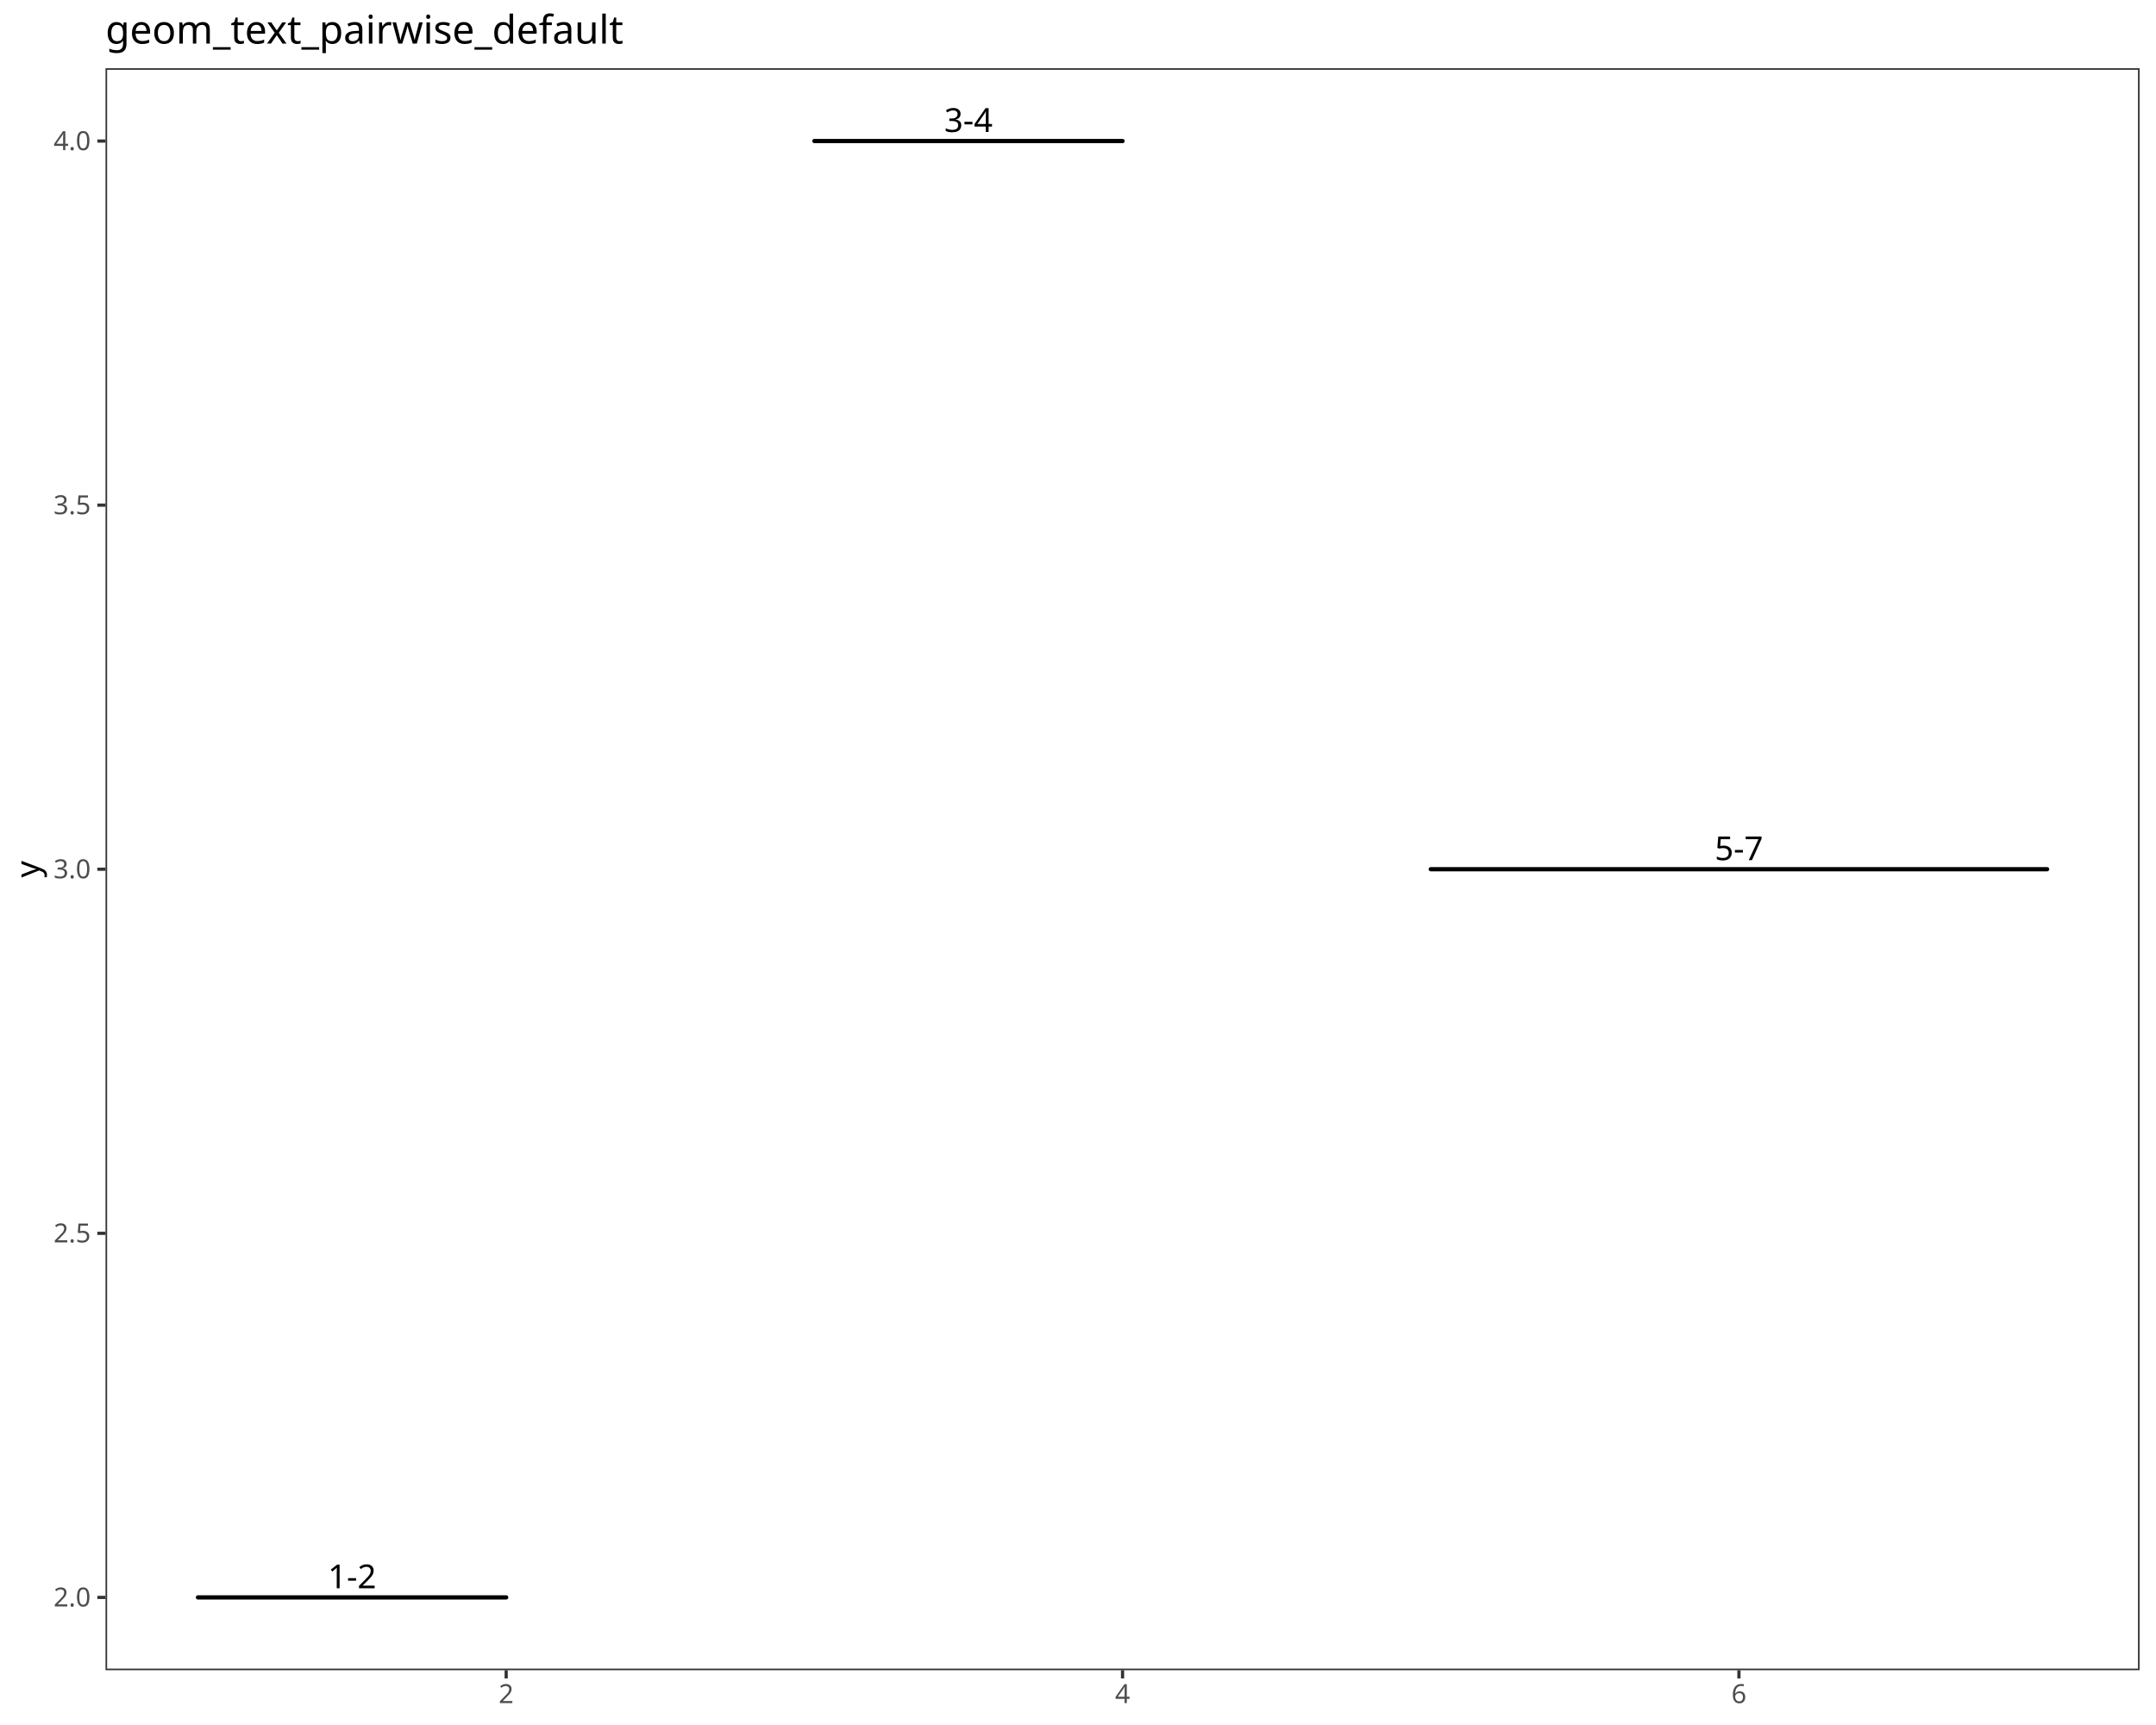
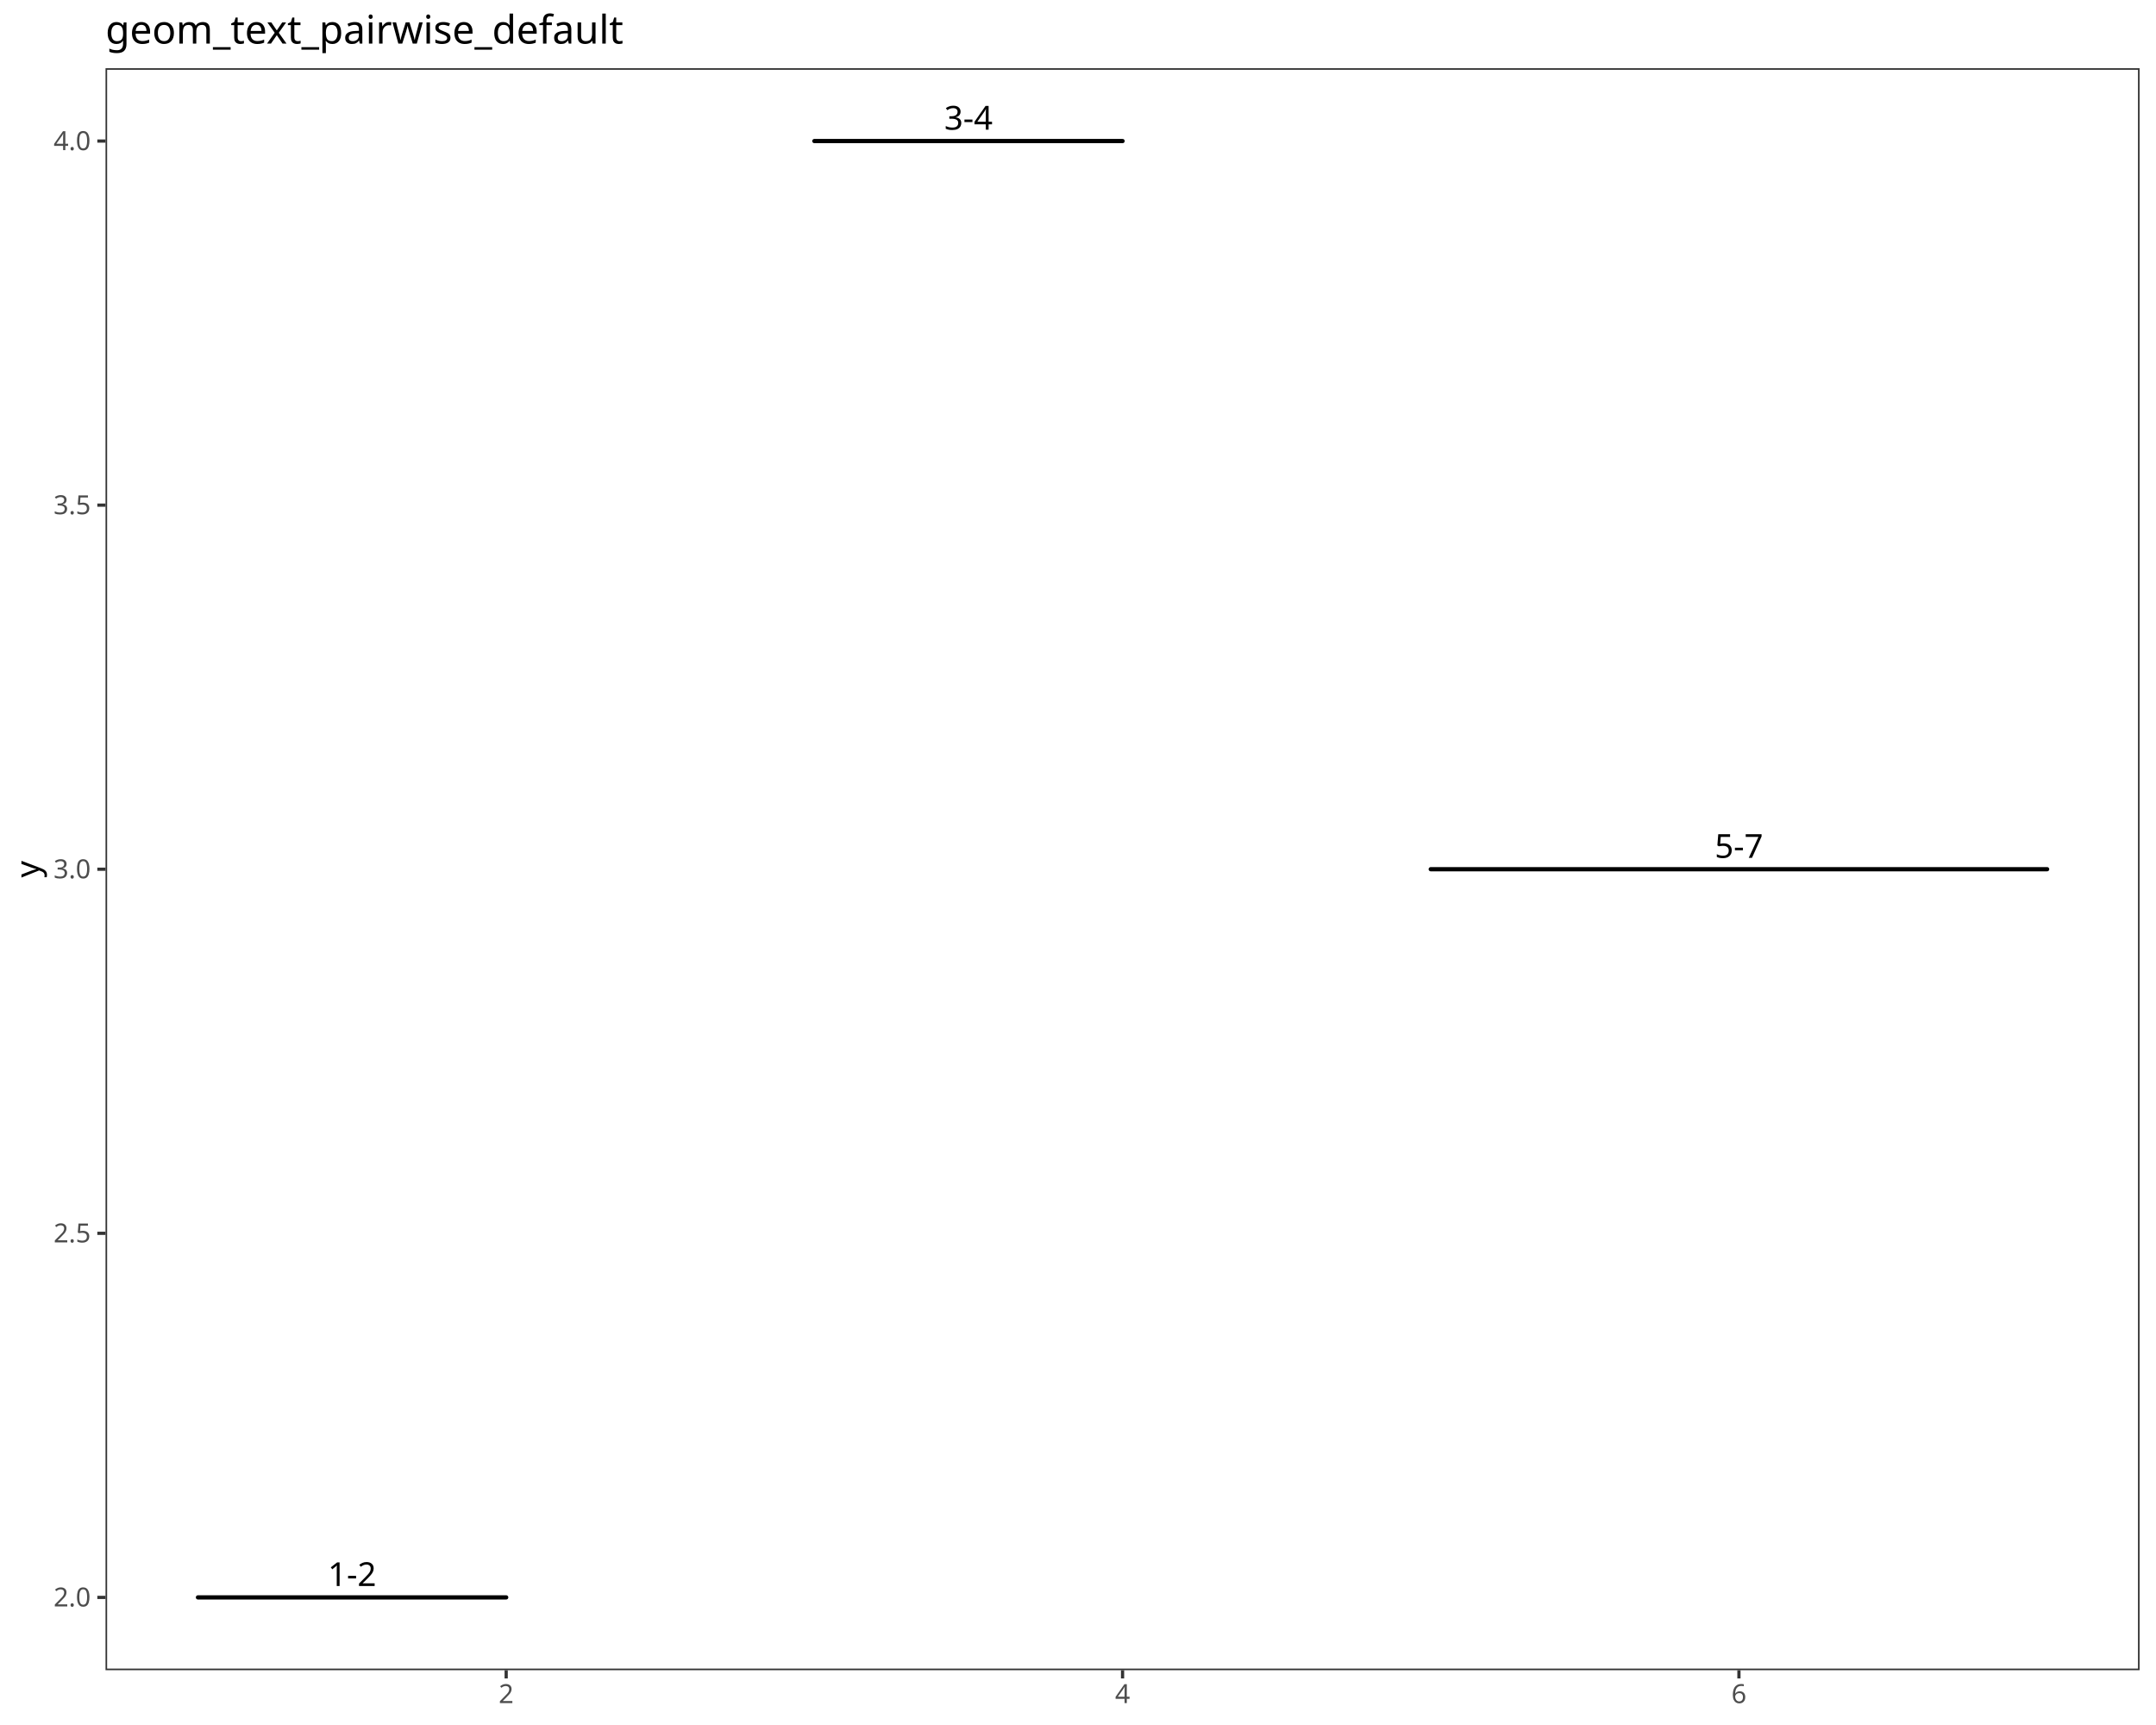
<svg xmlns="http://www.w3.org/2000/svg" class="svglite" data-engine-version="2.0" width="720.00pt" height="576.00pt" viewBox="0 0 720.00 576.00">
  <defs>
    <style type="text/css">
    .svglite line, .svglite polyline, .svglite polygon, .svglite path, .svglite rect, .svglite circle {
      fill: none;
      stroke: #000000;
      stroke-linecap: round;
      stroke-linejoin: round;
      stroke-miterlimit: 10.00;
    }
  </style>
  </defs>
  <rect width="100%" height="100%" style="stroke: none; fill: #FFFFFF;" />
  <defs>
    <clipPath id="cpMC4wMHw3MjAuMDB8MC4wMHw1NzYuMDA=">
      <rect x="0.00" y="0.00" width="720.00" height="576.00" />
    </clipPath>
  </defs>
  <g clip-path="url(#cpMC4wMHw3MjAuMDB8MC4wMHw1NzYuMDA=)">
    <rect x="0.00" y="0.00" width="720.00" height="576.00" style="stroke-width: 1.07; stroke: #FFFFFF; fill: #FFFFFF;" />
  </g>
  <defs>
    <clipPath id="cpMzUuMjR8NzE0LjUyfDIyLjc4fDU1Ny43MQ==">
      <rect x="35.24" y="22.78" width="679.28" height="534.92" />
    </clipPath>
  </defs>
  <g clip-path="url(#cpMzUuMjR8NzE0LjUyfDIyLjc4fDU1Ny43MQ==)">
    <rect x="35.24" y="22.78" width="679.28" height="534.92" style="stroke-width: 1.07; stroke: none; fill: #FFFFFF;" />
    <line x1="66.11" y1="533.39" x2="169.04" y2="533.39" style="stroke-width: 1.42;" />
-     <text x="117.58" y="530.35" text-anchor="middle" style="font-size: 11.04px; font-family: sans;" textLength="15.96px" lengthAdjust="spacingAndGlyphs">1-2</text>
+     <text x="117.58" y="529.59" text-anchor="middle" style="font-size: 11.04px; font-family: sans;" textLength="15.96px" lengthAdjust="spacingAndGlyphs">1-2</text>
    <line x1="271.96" y1="47.10" x2="374.88" y2="47.10" style="stroke-width: 1.42;" />
-     <text x="323.42" y="44.06" text-anchor="middle" style="font-size: 11.04px; font-family: sans;" textLength="15.96px" lengthAdjust="spacingAndGlyphs">3-4</text>
+     <text x="323.42" y="43.30" text-anchor="middle" style="font-size: 11.04px; font-family: sans;" textLength="15.96px" lengthAdjust="spacingAndGlyphs">3-4</text>
    <line x1="477.80" y1="290.24" x2="683.64" y2="290.24" style="stroke-width: 1.42;" />
-     <text x="580.72" y="287.21" text-anchor="middle" style="font-size: 11.04px; font-family: sans;" textLength="15.96px" lengthAdjust="spacingAndGlyphs">5-7</text>
+     <text x="580.72" y="286.45" text-anchor="middle" style="font-size: 11.04px; font-family: sans;" textLength="15.96px" lengthAdjust="spacingAndGlyphs">5-7</text>
    <rect x="35.24" y="22.78" width="679.28" height="534.92" style="stroke-width: 1.07; stroke: #333333;" />
  </g>
  <g clip-path="url(#cpMC4wMHw3MjAuMDB8MC4wMHw1NzYuMDA=)">
    <text x="30.31" y="536.42" text-anchor="end" style="font-size: 8.80px; fill: #4D4D4D; font-family: sans;" textLength="12.23px" lengthAdjust="spacingAndGlyphs">2.0</text>
    <text x="30.31" y="414.85" text-anchor="end" style="font-size: 8.80px; fill: #4D4D4D; font-family: sans;" textLength="12.23px" lengthAdjust="spacingAndGlyphs">2.5</text>
    <text x="30.31" y="293.27" text-anchor="end" style="font-size: 8.80px; fill: #4D4D4D; font-family: sans;" textLength="12.23px" lengthAdjust="spacingAndGlyphs">3.0</text>
    <text x="30.31" y="171.70" text-anchor="end" style="font-size: 8.80px; fill: #4D4D4D; font-family: sans;" textLength="12.23px" lengthAdjust="spacingAndGlyphs">3.5</text>
    <text x="30.31" y="50.13" text-anchor="end" style="font-size: 8.80px; fill: #4D4D4D; font-family: sans;" textLength="12.23px" lengthAdjust="spacingAndGlyphs">4.0</text>
    <polyline points="32.50,533.39 35.24,533.39 " style="stroke-width: 1.07; stroke: #333333; stroke-linecap: butt;" />
    <polyline points="32.50,411.82 35.24,411.82 " style="stroke-width: 1.07; stroke: #333333; stroke-linecap: butt;" />
    <polyline points="32.50,290.24 35.24,290.24 " style="stroke-width: 1.07; stroke: #333333; stroke-linecap: butt;" />
    <polyline points="32.50,168.67 35.24,168.67 " style="stroke-width: 1.07; stroke: #333333; stroke-linecap: butt;" />
    <polyline points="32.50,47.10 35.24,47.10 " style="stroke-width: 1.07; stroke: #333333; stroke-linecap: butt;" />
    <polyline points="169.04,560.45 169.04,557.71 " style="stroke-width: 1.07; stroke: #333333; stroke-linecap: butt;" />
    <polyline points="374.88,560.45 374.88,557.71 " style="stroke-width: 1.07; stroke: #333333; stroke-linecap: butt;" />
    <polyline points="580.72,560.45 580.72,557.71 " style="stroke-width: 1.07; stroke: #333333; stroke-linecap: butt;" />
    <text x="169.04" y="568.69" text-anchor="middle" style="font-size: 8.80px; fill: #4D4D4D; font-family: sans;" textLength="4.89px" lengthAdjust="spacingAndGlyphs">2</text>
    <text x="374.88" y="568.69" text-anchor="middle" style="font-size: 8.80px; fill: #4D4D4D; font-family: sans;" textLength="4.89px" lengthAdjust="spacingAndGlyphs">4</text>
    <text x="580.72" y="568.69" text-anchor="middle" style="font-size: 8.80px; fill: #4D4D4D; font-family: sans;" textLength="4.89px" lengthAdjust="spacingAndGlyphs">6</text>
    <text transform="translate(13.05,290.24) rotate(-90)" text-anchor="middle" style="font-size: 11.00px; font-family: sans;" textLength="5.50px" lengthAdjust="spacingAndGlyphs">y</text>
    <text x="35.24" y="14.56" style="font-size: 13.20px; font-family: sans;" textLength="164.39px" lengthAdjust="spacingAndGlyphs">geom_text_pairwise_default</text>
  </g>
</svg>
